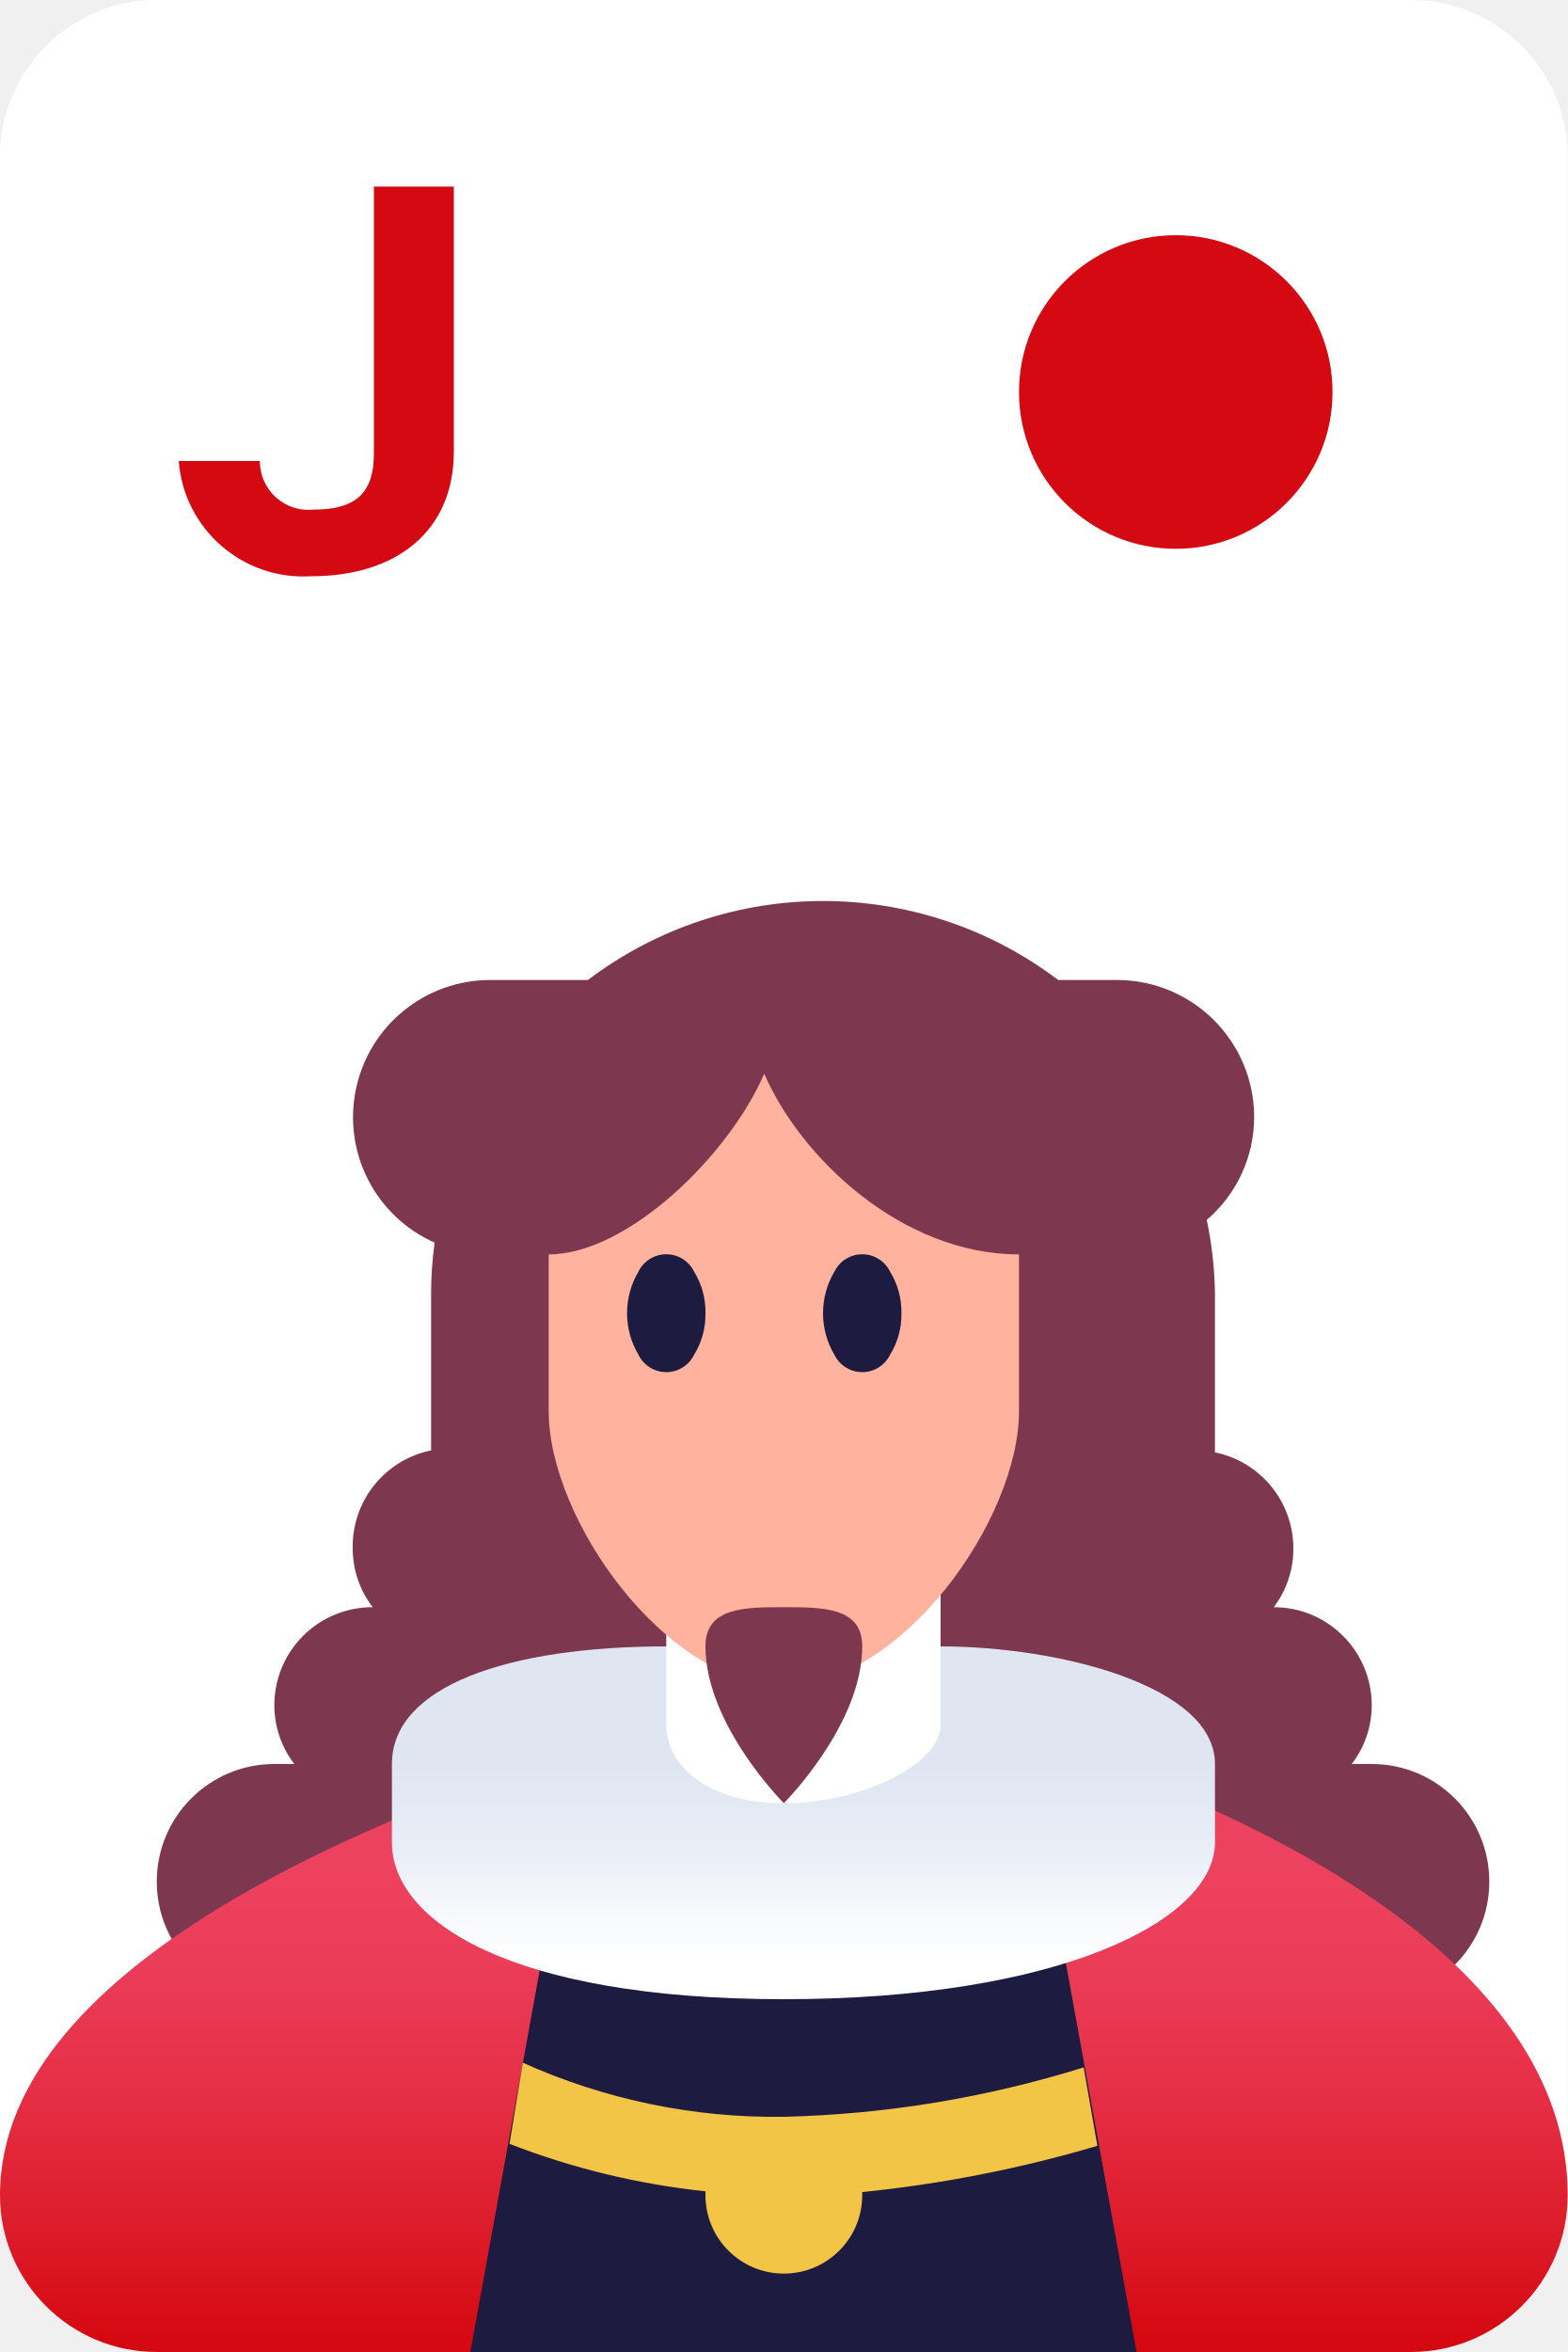
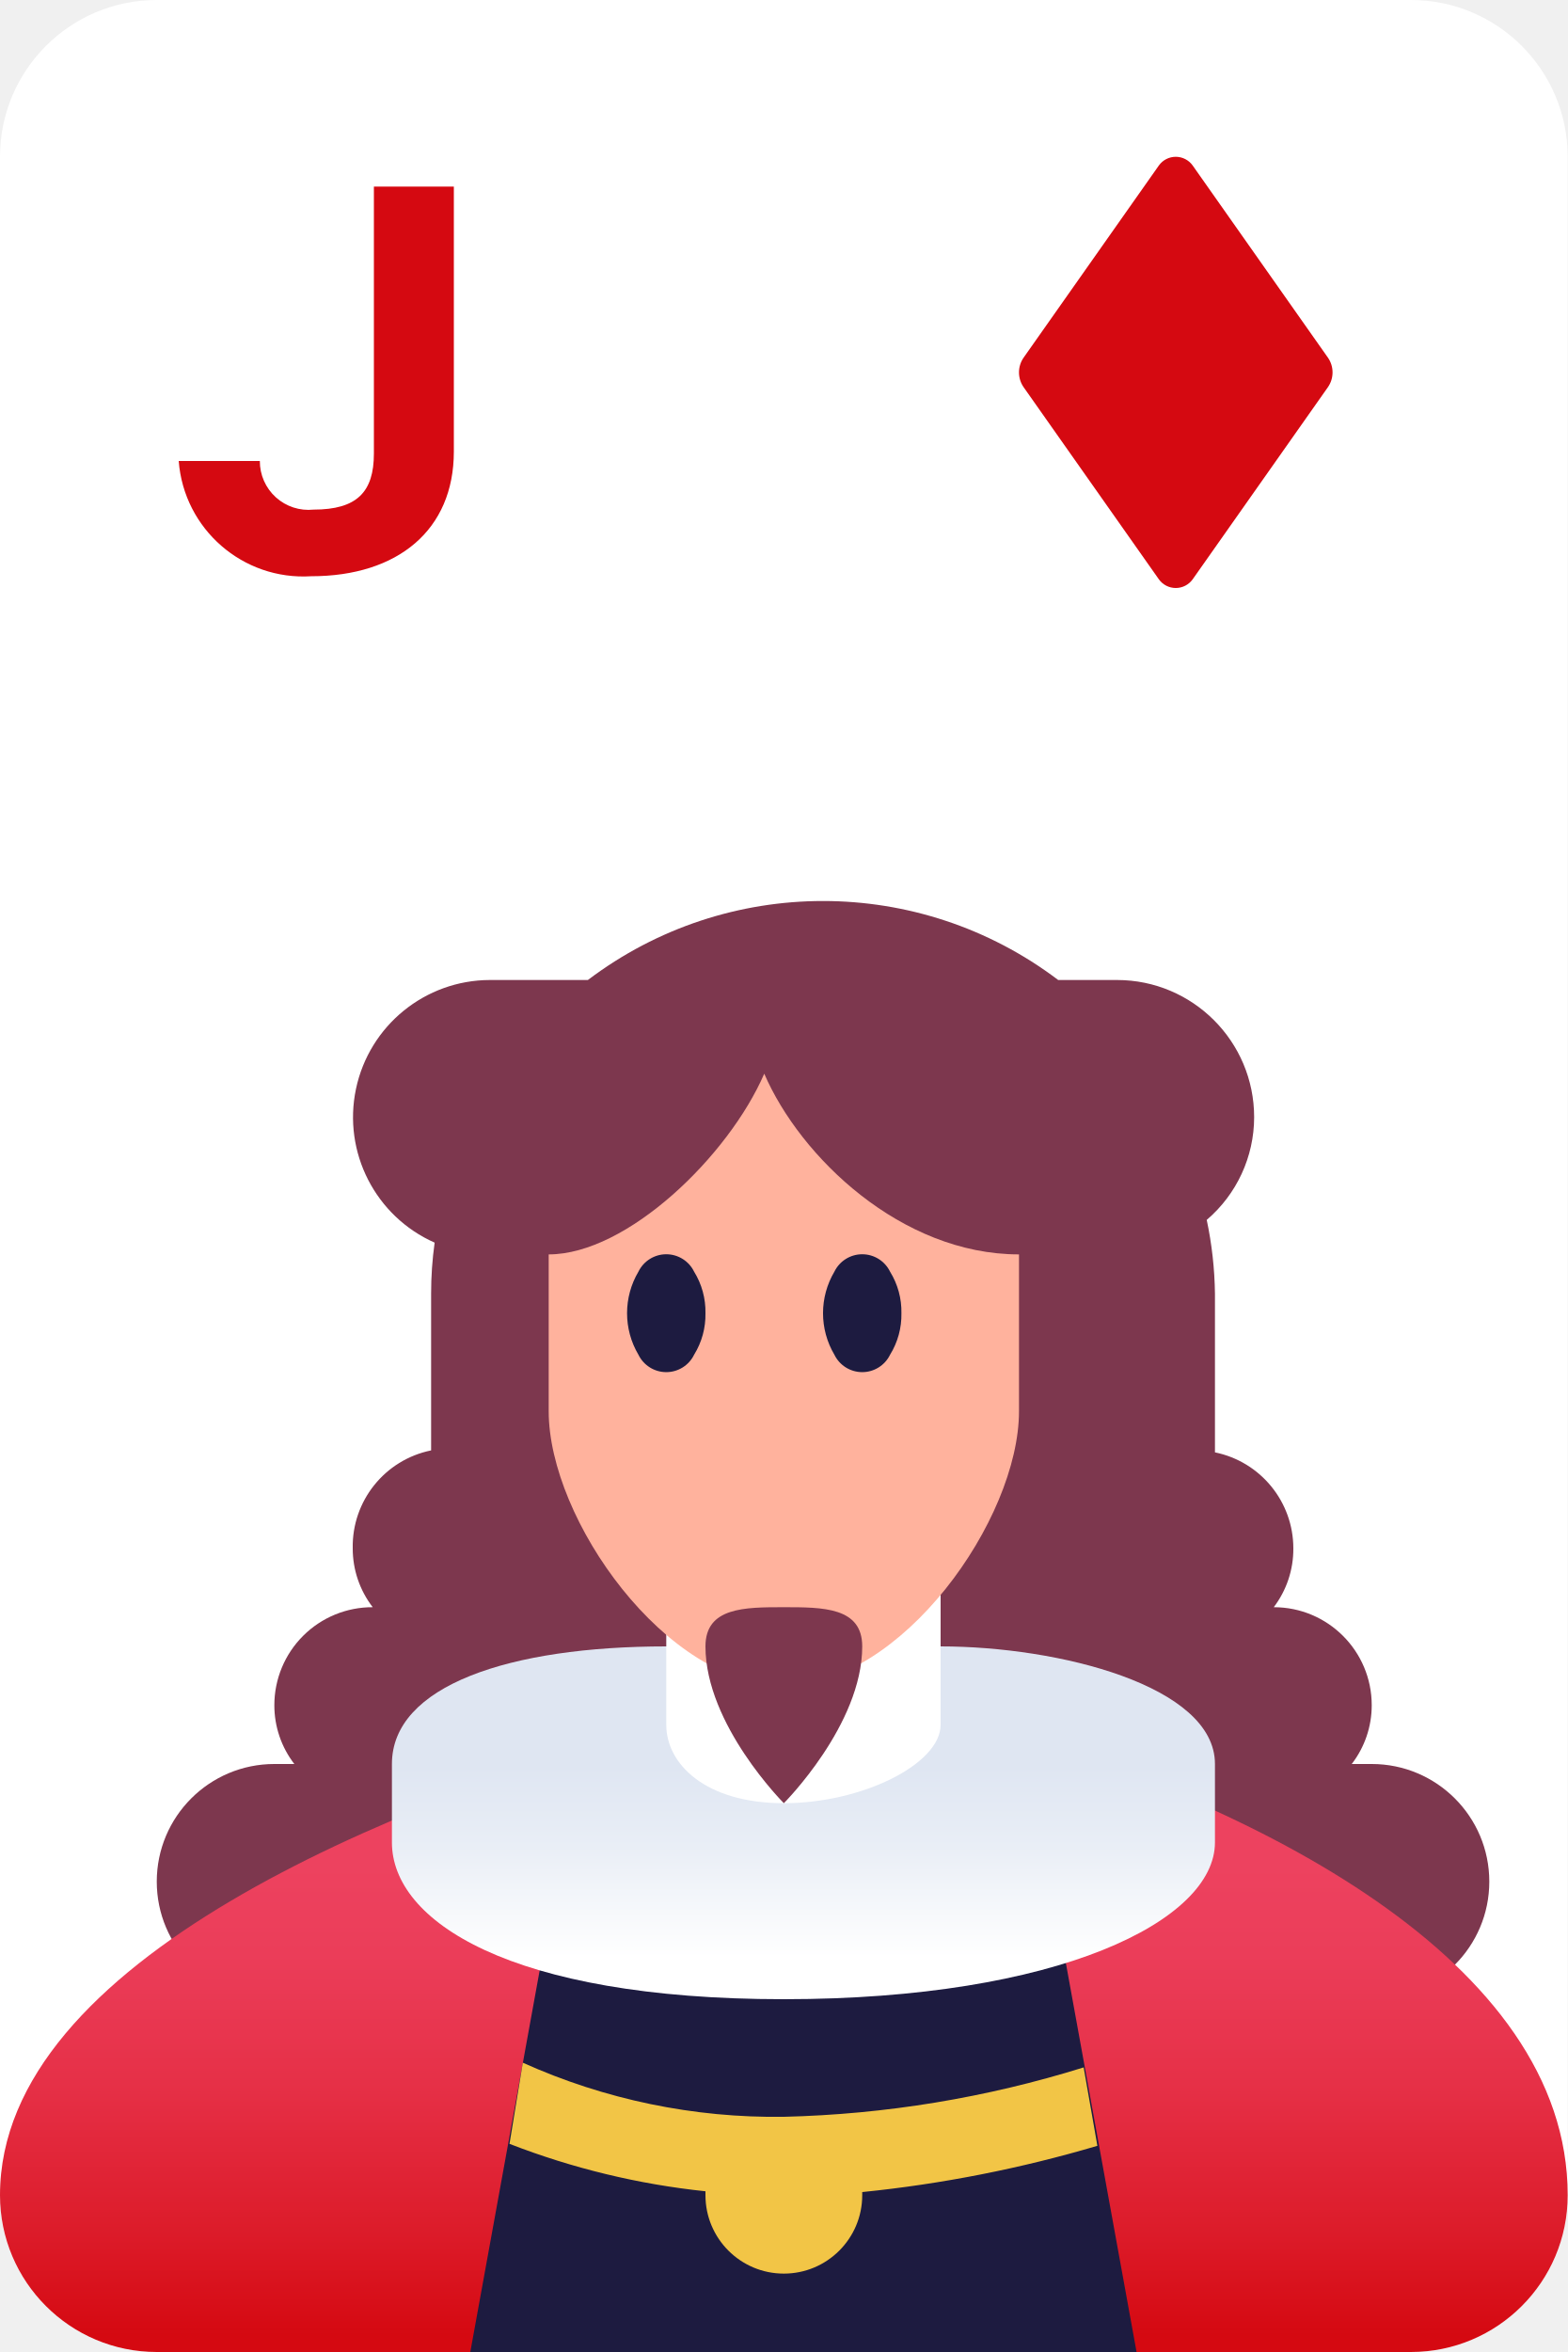
<svg xmlns="http://www.w3.org/2000/svg" viewBox="0 0 40 60">
  <defs>
    <linearGradient id="svg_card_diamonds_jack_1" x1="20" y1="45.3" x2="20" y2="59.58" gradientUnits="userSpaceOnUse">
      <stop offset=".16" stop-color="#ed425f" />
      <stop offset=".32" stop-color="#eb3d59" />
      <stop offset=".55" stop-color="#e63047" />
      <stop offset=".82" stop-color="#dc1b29" />
      <stop offset="1" stop-color="#d50911" />
    </linearGradient>
-     <linearGradient id="b" x1="20.5" y1="49.94" x2="20.5" y2="43.36" gradientUnits="userSpaceOnUse">
+     <linearGradient id="svg_card_diamonds_jack_2" x1="20.5" y1="49.94" x2="20.5" y2="43.36" gradientUnits="userSpaceOnUse">
      <stop offset="0" stop-color="#fff" />
      <stop offset=".43" stop-color="#e9eef6" />
      <stop offset=".74" stop-color="#dfe6f2" />
    </linearGradient>
  </defs>
-   <rect width="40" height="60" rx="4" fill="#fff" />
-   <path d="M11.58 4.76v6.76c0 2-1.43 3.18-3.64 3.18a3.19 3.19 0 01-3.38-2.94h2.07A1.24 1.24 0 008 13c1.11 0 1.54-.45 1.54-1.43V4.76z" fill="#d50911" />
-   <circle cx="30" cy="10" r="4" fill="#d50911" />
-   <path d="M35 45h-.51a2.45 2.45 0 00.51-1.5 2.5 2.5 0 00-2.5-2.5 2.45 2.45 0 00.5-1.5 2.5 2.5 0 00-2-2.45V33a9.67 9.67 0 00-.21-1.88A3.45 3.45 0 0032 28.5a3.5 3.5 0 00-3.5-3.5H27a9.94 9.94 0 00-12 0h-2.5a3.5 3.5 0 00-1.41 6.7A9.36 9.36 0 0011 33v4a2.5 2.5 0 00-2 2.5 2.45 2.45 0 00.51 1.5A2.5 2.5 0 007 43.5a2.45 2.45 0 00.51 1.5H7a3 3 0 000 6h28a3 3 0 000-6z" fill="#7d374e" />
+   <rect fill="#fff" width="40" height="60" rx="4" />
+   <path fill="#d50911" d="M11.58 4.76v6.76c0 2-1.43 3.18-3.64 3.18a3.19 3.19 0 01-3.38-2.94h2.07A1.24 1.24 0 008 13c1.11 0 1.54-.45 1.54-1.43V4.76z" />
+   <path fill="#7d374e" d="M35 45h-.51a2.45 2.45 0 00.51-1.5 2.5 2.5 0 00-2.5-2.5 2.45 2.45 0 00.5-1.5 2.5 2.5 0 00-2-2.45V33a9.67 9.67 0 00-.21-1.88A3.45 3.45 0 0032 28.5a3.5 3.5 0 00-3.5-3.5H27a9.94 9.94 0 00-12 0h-2.5a3.5 3.5 0 00-1.41 6.7A9.36 9.36 0 0011 33v4a2.5 2.5 0 00-2 2.5 2.45 2.45 0 00.51 1.5A2.5 2.5 0 007 43.5a2.45 2.45 0 00.51 1.5H7a3 3 0 000 6h28a3 3 0 000-6z" />
  <path d="M0 56a4 4 0 004 4h32a4 4 0 004-4c0-6-8-10-15-12h-8c-7 2-17 6-17 12z" fill="url(#svg_card_diamonds_jack_1)" />
-   <path d="M27 49H14l-2 11h17l-2-11z" fill="#1d1b40" />
-   <path d="M17 42c-4 0-7 1-7 3v2c0 2 3 4 10 4s11-2 11-4v-2c0-2-4-3-7-3z" fill="url(#b)" />
-   <path d="M24 39h-7v5c0 1 1 2 3 2s4-1 4-2z" fill="#fff" />
+   <path fill="#1d1b40" d="M27 49H14l-2 11h17l-2-11z" />
+   <path d="M17 42c-4 0-7 1-7 3v2c0 2 3 4 10 4s11-2 11-4v-2c0-2-4-3-7-3z" fill="url(#svg_card_diamonds_jack_2)" />
+   <path fill="#fff" d="M24 39h-7v5c0 1 1 2 3 2s4-1 4-2z" />
  <path d="M19.5 27.39C18.59 29.49 16 32 14 32v4c0 2.76 3 7 6 7s6-4.24 6-7v-4c-3 0-5.58-2.48-6.5-4.61z" fill="#ffb29d" />
-   <path d="M20 46s-2-2-2-4c0-1 1-1 2-1s2 0 2 1c0 2-2 4-2 4z" fill="#7d374e" />
-   <path d="M18 33.5a1.94 1.94 0 01-.29 1.06.79.79 0 01-1.42 0 2.08 2.08 0 010-2.12.79.79 0 011.42 0A1.94 1.94 0 0118 33.5zm5 0a1.94 1.94 0 01-.29 1.06.79.79 0 01-1.42 0 2.08 2.08 0 010-2.12.79.79 0 011.42 0A1.94 1.94 0 0123 33.5z" fill="#1d1b40" />
+   <path fill="#7d374e" d="M20 46s-2-2-2-4c0-1 1-1 2-1s2 0 2 1c0 2-2 4-2 4z" />
+   <path fill="#1d1b40" d="M18 33.5a1.94 1.94 0 01-.29 1.06.79.79 0 01-1.42 0 2.08 2.08 0 010-2.12.79.79 0 011.42 0A1.94 1.94 0 0118 33.5zM23 33.5a1.94 1.94 0 01-.29 1.06.79.79 0 01-1.42 0 2.08 2.08 0 010-2.12.79.79 0 011.42 0A1.94 1.94 0 0123 33.5z" />
  <path d="M28 54.74l-.35-2A27.94 27.94 0 0120 54a15.68 15.68 0 01-6.66-1.38L13 54.69a19.4 19.4 0 005 1.21v.1a2 2 0 004 0v-.08a32.74 32.74 0 006-1.18z" fill="#f2c546" />
+   <path fill="#d50911" d="M33.88 9.88l-3.45 4.9a.53.53 0 01-.86 0l-3.45-4.9a.66.66 0 010-.76l3.45-4.9a.53.53 0 01.86 0l3.45 4.9a.66.66 0 010 .76z" />
</svg>
